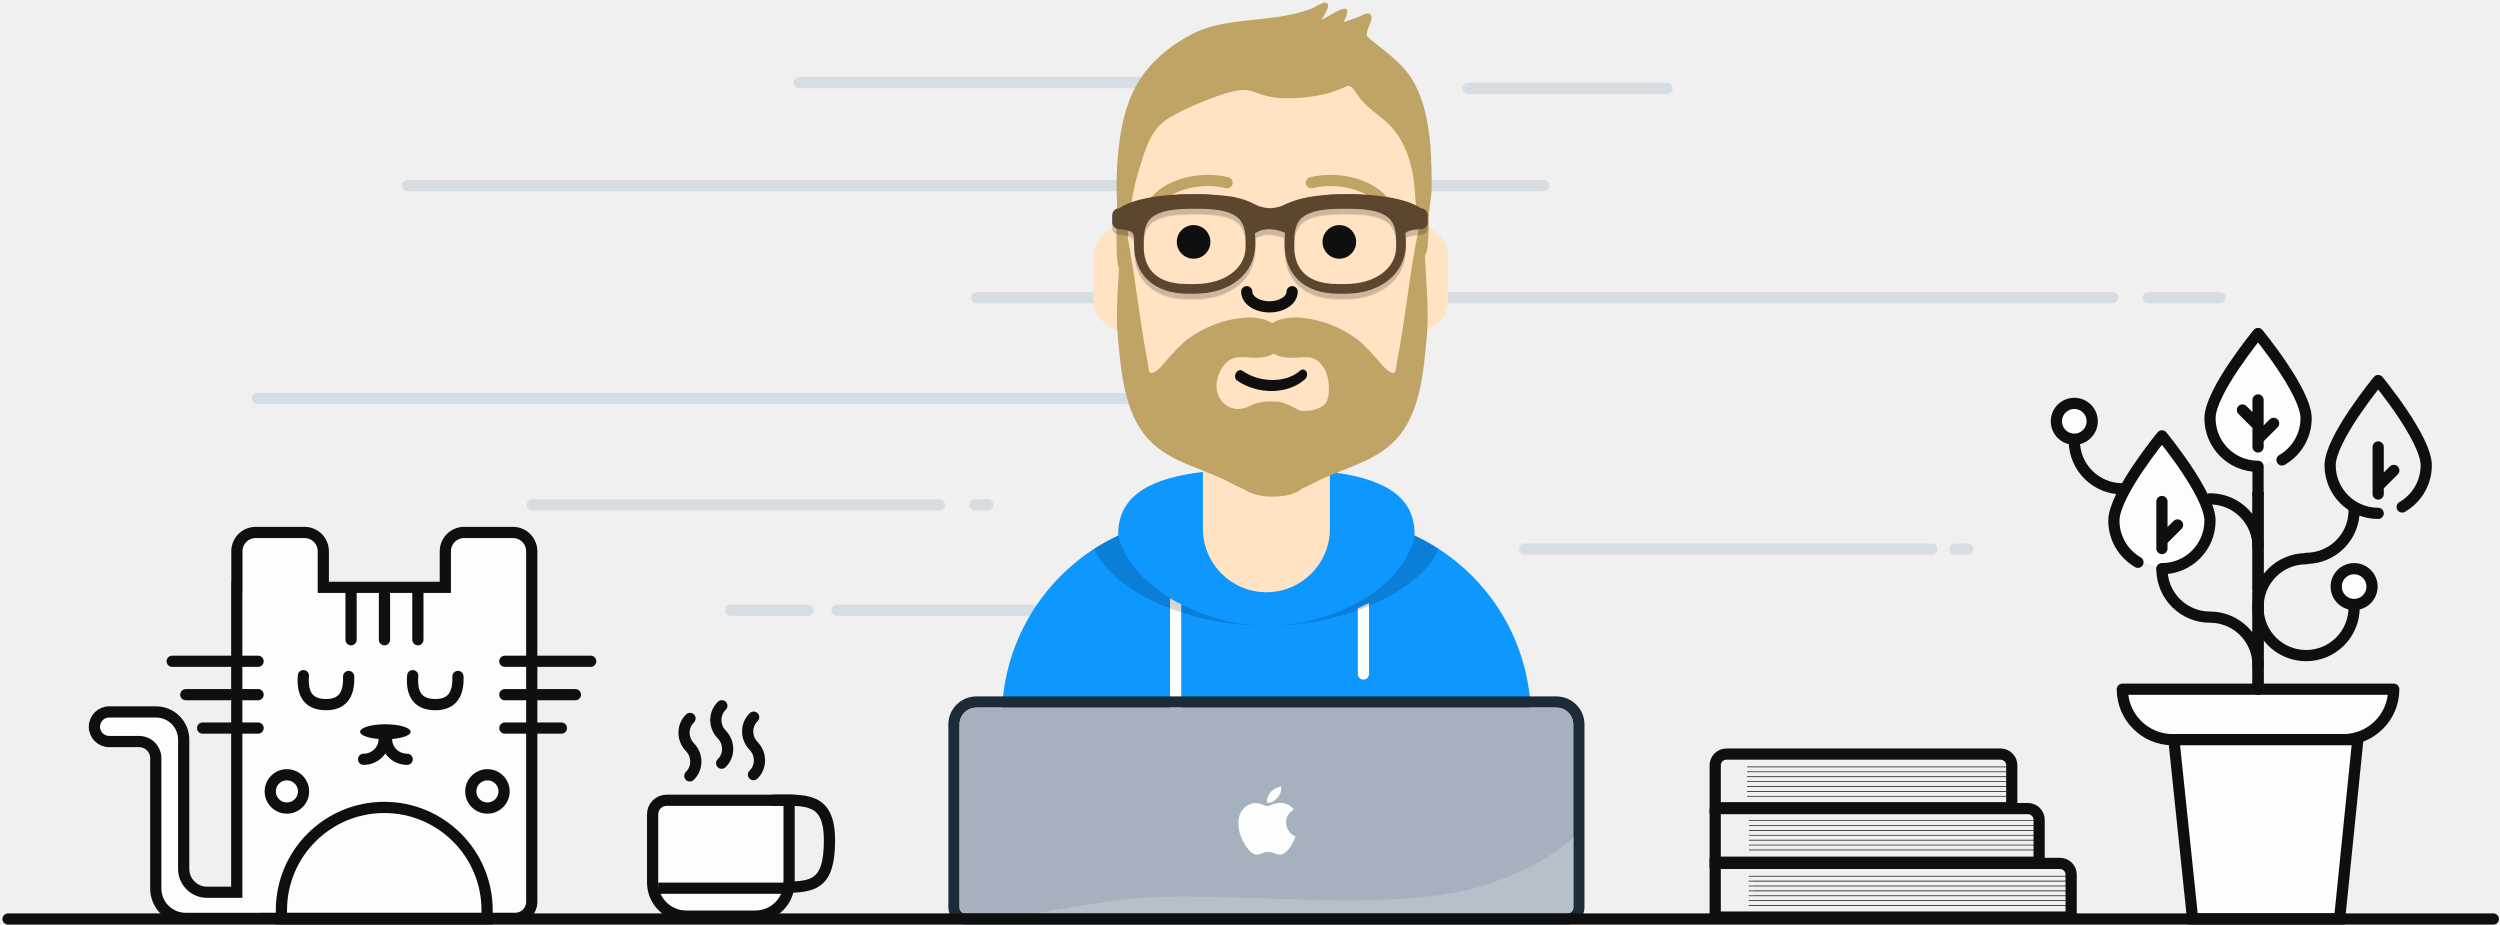
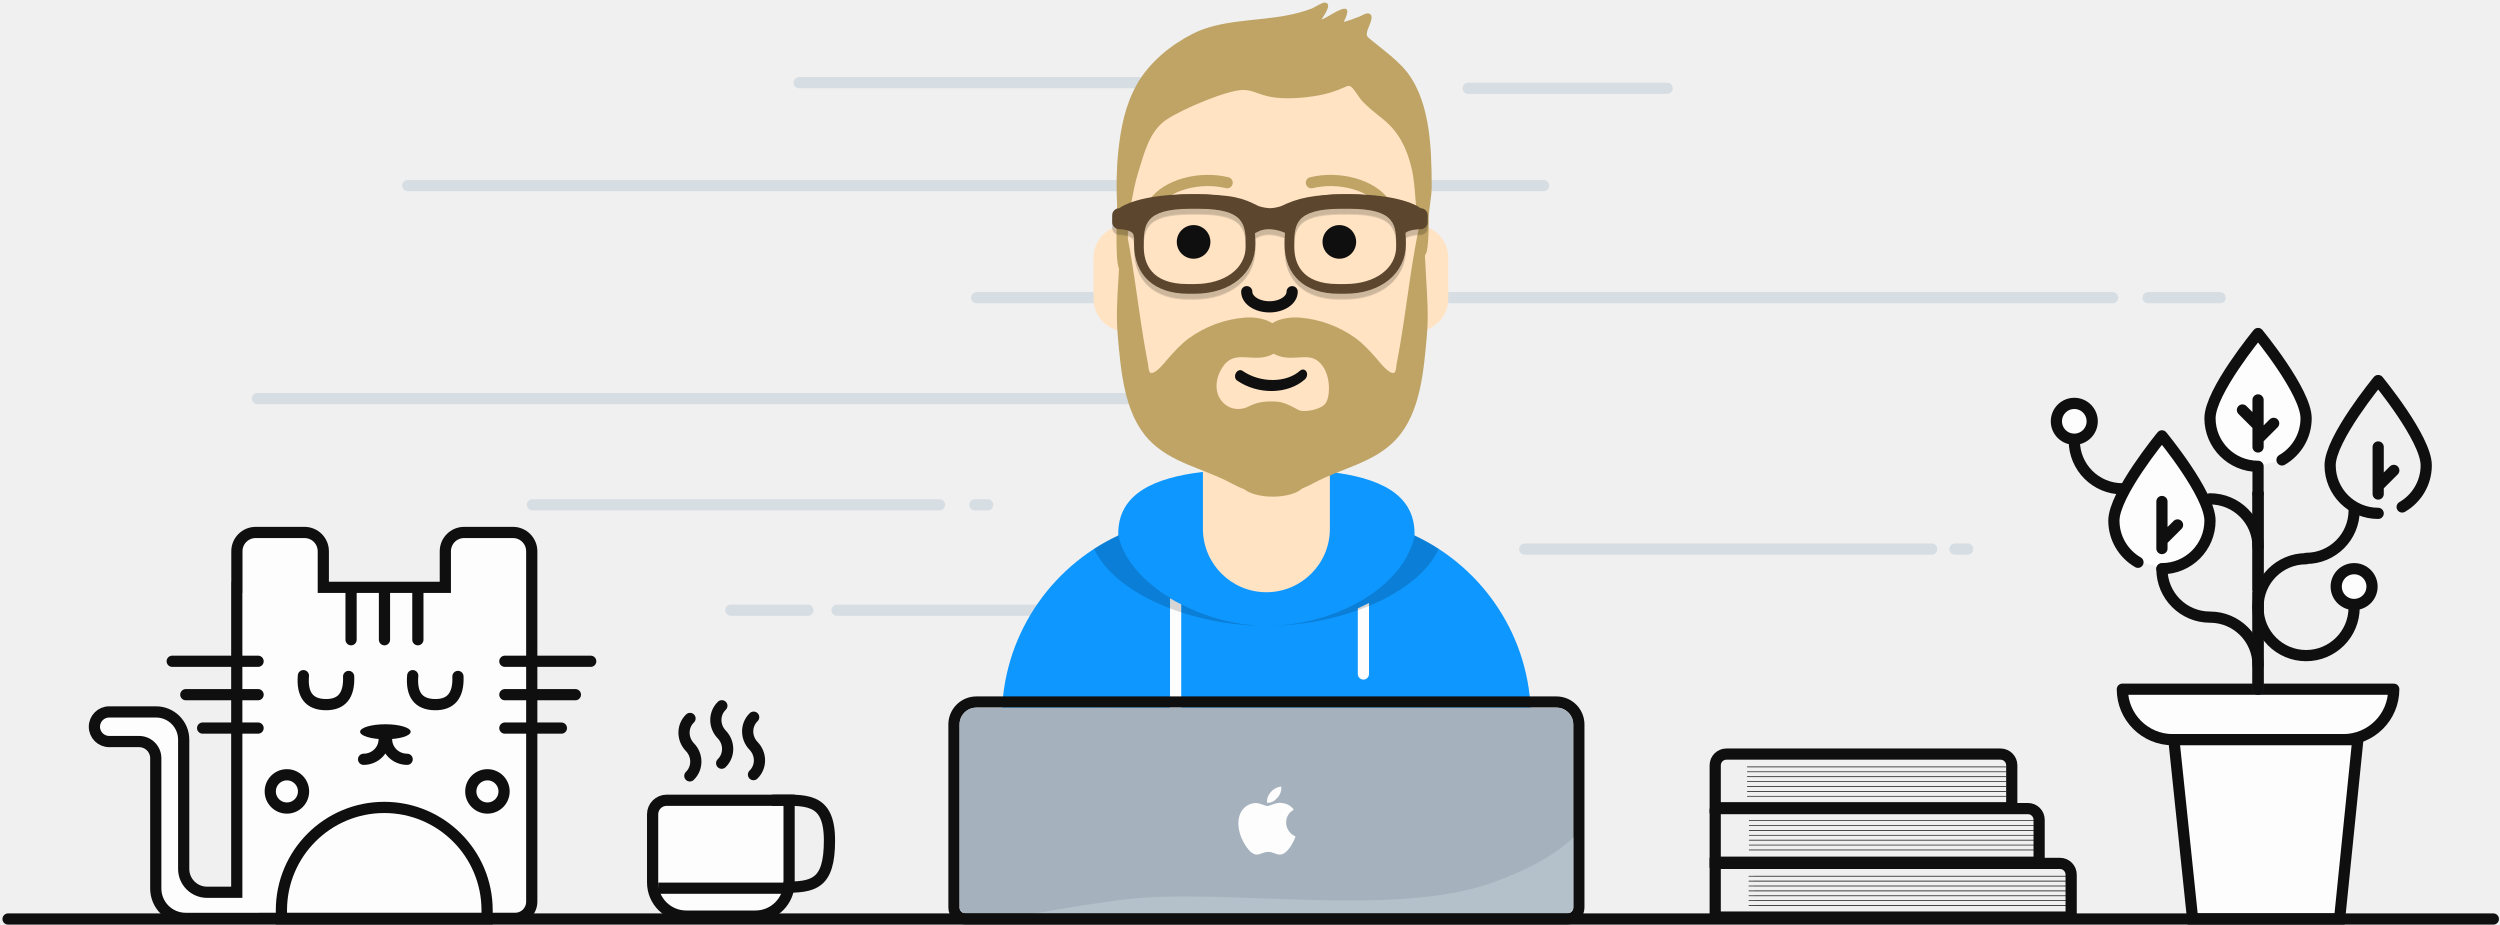
<svg xmlns="http://www.w3.org/2000/svg" xmlns:xlink="http://www.w3.org/1999/xlink" width="892" height="330" viewBox="0 0 892 330">
  <defs>
    <path d="M117.757 145.628V213H72.26v-69.2c-15.719-8.487-26.56-24.849-27.239-43.8h-.034c-6.456 0-11.689-5.233-11.689-11.69V73.69c0-6.457 5.233-11.69 11.69-11.69V51.89C44.987 23.233 68.22 0 96.877 0c28.659 0 51.89 23.232 51.89 51.89v10.124c6.188.301 11.112 5.413 11.112 11.675v14.622c0 6.273-4.941 11.392-11.145 11.677-.726 20.424-13.257 37.843-30.978 45.64z" id="a" />
    <path d="M72.323.07v20.277C72.323 32.858 82.464 43 94.975 43c12.51 0 22.653-10.142 22.653-22.653V.071c17.084 2.025 30.203 7.592 30.203 22.006 0 .222-.003.444-.009.664 24.539 11.474 41.54 36.381 41.54 65.258v69.42H.588v-69.42c0-28.877 17-53.784 41.54-65.258a23.59 23.59 0 0 1-.01-.664c0-14.414 13.119-19.98 30.204-22.006z" id="b" />
    <path d="M74.372 66.248c-1.924 2.173-7.718 3.01-9.316 2.173-2.954-1.545-5.75-3.201-8.998-3.088-3.248-.113-6.063.27-9.052 1.835-2.394 1.253-5.945 1.253-8.448-.92-4.04-3.507-3.362-9.083-.813-13.054 3.626-5.651 8.545-2.918 14.045-3.563 1.496-.175 2.998-.617 4.268-1.34 1.27.723 2.772 1.165 4.268 1.34 5.5.645 9.93-2.088 13.556 3.563 2.548 3.971 2.413 10.882.49 13.054zm34.2-65.957c-3.217 14.075-4.696 28.434-7.029 42.671a337.588 337.588 0 0 1-1.584 8.879c-.118.62-.235 2.923-.81 3.215-1.739.884-5.284-3.818-6.232-4.88-2.38-2.665-4.74-5.355-7.64-7.447a39.471 39.471 0 0 0-19.854-7.32c-2.987-.248-7.024.185-9.839 1.993-2.814-1.808-6.852-2.241-9.838-1.993a39.471 39.471 0 0 0-19.855 7.32c-2.9 2.092-5.26 4.782-7.64 7.447-.948 1.062-4.493 5.764-6.232 4.88-.574-.292-.691-2.595-.81-3.215a337.584 337.584 0 0 1-1.584-8.879C7.292 28.725 5.814 14.366 2.595.292 1.66.291.839 19.038.735 20.785.308 27.88-.188 34.816.446 41.917 1.54 54.167 2.681 69.525 11.451 78.88c7.924 8.452 19.43 10.219 29.354 15.554 1.277.687 2.972 1.535 4.8 2.23 1.925 1.563 5.744 2.628 10.143 2.628 4.614 0 8.59-1.172 10.411-2.862a43.018 43.018 0 0 0 4.205-1.996c9.923-5.336 21.43-7.102 29.354-15.554 8.77-9.354 9.91-24.713 11.004-36.962.635-7.1.138-14.037-.287-21.131C110.33 19.039 109.51.29 108.573.29z" id="d" />
    <filter x="-.9%" y="-2.8%" width="101.8%" height="111.1%" filterUnits="objectBoundingBox" id="e">
      <feOffset dy="2" in="SourceAlpha" result="shadowOffsetOuter1" />
      <feColorMatrix values="0 0 0 0 0 0 0 0 0 0 0 0 0 0 0 0 0 0 0.2 0" in="shadowOffsetOuter1" result="shadowMatrixOuter1" />
      <feMerge>
        <feMergeNode in="shadowMatrixOuter1" />
        <feMergeNode in="SourceGraphic" />
      </feMerge>
    </filter>
    <path d="M6.618.401H213.58a6 6 0 0 1 6 6v65.345a2 2 0 0 1-2 2H2.618a2 2 0 0 1-2-2V6.401a6 6 0 0 1 6-6z" id="f" />
  </defs>
  <g fill="none" fill-rule="evenodd">
    <g stroke-width="4">
      <g stroke="#D6DDE3" stroke-linecap="round">
        <path d="M189.98 180.119h145.213M91.844 142.215h386M348.474 106.215H753.77M523.844 31.5h71M285.135 29.5h195.987M766.45 106.215h25.689M347.844 180.119h4.56M298.656 217.715h145.212M260.77 217.715h27.478M544.02 195.908H689.23M697.52 195.908h4.56M145.474 66.215H550.77" />
      </g>
      <g stroke="#0F0F0F">
        <path d="M269.547 326.866h-24.693c-6.627 0-12-5.372-12-12v-24.333a5 5 0 0 1 5-5h43.693v29.333c0 6.628-5.373 12-12 12z" fill="#FDFDFD" />
        <path d="M275.45 285.535c11.785 0 20.506-1.436 20.506 14.356s-5.774 16.67-16.363 16.67M234.854 316.905h46.739" />
        <g stroke-linecap="round" stroke-linejoin="round">
          <path d="M257.487 272.309c2.838-2.741 2.853-7.33.034-10.249M257.556 251.812c-2.838 2.74-2.854 7.329-.035 10.248" />
        </g>
        <g stroke-linecap="round" stroke-linejoin="round">
          <path d="M246.132 276.835c2.838-2.74 2.854-7.329.035-10.248M246.201 256.339c-2.838 2.74-2.853 7.329-.034 10.248" />
        </g>
        <g stroke-linecap="round" stroke-linejoin="round">
          <path d="M268.84 276.386c2.839-2.741 2.855-7.33.035-10.249M268.91 255.889c-2.838 2.74-2.854 7.329-.035 10.248" />
        </g>
      </g>
    </g>
    <path d="M762.827 200.347c-5.135-2.962-8.592-8.51-8.592-14.864 0-9.469 17.145-30.242 17.145-30.242s17.146 20.773 17.146 30.242c0 9.47-7.676 17.146-17.146 17.146M814.225 164.099c5.135-2.962 8.592-8.51 8.592-14.863 0-9.47-17.145-30.243-17.145-30.243s-17.146 20.774-17.146 30.243c0 9.47 7.677 17.145 17.146 17.145" fill="#FDFDFD" />
    <path d="M854.088 245.913h-96.833c0 9.944 8.061 18.006 18.006 18.006h60.822c9.944 0 18.005-8.062 18.005-18.006z" stroke="#0F0F0F" stroke-width="4" fill="#FDFDFD" stroke-linecap="round" stroke-linejoin="round" />
    <path stroke="#0F0F0F" stroke-width="4" fill="#FDFDFD" d="M775.636 263.919l6.69 63.942h52.44l6.508-63.942z" />
    <path d="M805.672 245.913v-34.291M805.672 210.436v-34.291" stroke="#1D2B36" stroke-width="4" stroke-linecap="round" stroke-linejoin="round" />
    <path d="M805.672 237.34c0-9.469-7.676-17.146-17.146-17.146M822.818 199.352c-9.47 0-17.146 7.677-17.146 17.146M771.38 203.049c0 9.469 7.677 17.146 17.147 17.146M822.818 199.228c9.469 0 17.145-7.676 17.145-17.146M771.38 195.723v-16.788M771.38 192.866l5.567-5.566M848.536 176.264v-16.789M848.536 173.406l5.566-5.566M814.225 164.099c5.135-2.962 8.592-8.51 8.592-14.863 0-9.47-17.145-30.243-17.145-30.243s-17.146 20.774-17.146 30.243c0 9.47 7.677 17.145 17.146 17.145M805.672 166.381v9.763M805.672 159.475v-16.788M805.672 156.618l5.566-5.566M805.672 151.855l-5.566-5.566M805.672 195.13c0-9.468-7.676-17.145-17.146-17.145M740.11 157.26c0 9.47 7.676 17.146 17.145 17.146" stroke="#0F0F0F" stroke-width="4" stroke-linecap="round" stroke-linejoin="round" />
    <path d="M746.5 150.319a6.39 6.39 0 1 0-12.78 0 6.39 6.39 0 0 0 12.78 0zM846.342 209.295a6.39 6.39 0 1 0-12.781 0 6.39 6.39 0 0 0 12.78 0z" stroke="#0F0F0F" stroke-width="4" fill="#FDFDFD" stroke-linecap="round" stroke-linejoin="round" />
    <path d="M805.66 216.774c0 9.469 7.677 17.146 17.146 17.146M822.806 233.92c9.47 0 17.145-7.677 17.145-17.147" stroke="#0F0F0F" stroke-width="4" stroke-linecap="round" stroke-linejoin="round" />
    <g stroke="#0F0F0F">
      <g opacity=".15" stroke-linecap="square" stroke-width=".25">
        <path d="M626.018 314.377h113.469M626.018 316.123h113.469M626.018 317.87h113.469M626.018 319.616h113.469M626.018 321.363h113.469M626.018 323.11h113.469M626.018 312.63h113.469" />
      </g>
      <path d="M611.987 308.06v19.14h127v-15.14a4 4 0 0 0-4-4h-123z" stroke-width="4" />
      <g stroke-linecap="round" stroke-width=".25">
        <path d="M624.018 314.377h113.469M624.018 316.123h113.469M624.018 317.87h113.469M624.018 319.616h113.469M624.018 321.363h113.469M624.018 323.11h113.469M624.018 312.63h113.469" />
      </g>
      <path d="M611.987 288.501v19.141H727.56v-15.14a4 4 0 0 0-4-4H611.987z" stroke-width="4" />
      <g>
        <path d="M611.987 288.2h105.808v-15.14a4 4 0 0 0-4-4h-97.808a4 4 0 0 0-4 4v15.14z" stroke-width="4" />
        <g stroke-linecap="round" stroke-width=".25">
          <path d="M623.455 275.377h92.243M623.455 277.124h92.243M623.455 278.87h92.243M623.455 280.617h92.243M623.455 282.363h92.243M623.455 284.11h92.243M623.455 273.631h92.243" />
        </g>
      </g>
    </g>
    <g>
      <g transform="matrix(-1 0 0 1 211.52 187.979)">
        <path d="M127.042 21.583h-.044V8.711a6.708 6.708 0 0 0-6.708-6.709h-17.417a6.708 6.708 0 0 0-6.708 6.709v12.872h-43.54V8.711a6.708 6.708 0 0 0-6.708-6.709H28.5a6.708 6.708 0 0 0-6.708 6.709v125.056a5.917 5.917 0 0 0 5.916 5.917h89.444v.014h28.121c5.891 0 10.667-4.775 10.667-10.666V82.563a5.958 5.958 0 0 1 5.958-5.958h10.657a5.285 5.285 0 1 0 0-10.57h-16.7c-5.454 0-9.875 4.42-9.875 9.874v46.138a8.333 8.333 0 0 1-8.333 8.333h-10.605V21.583z" stroke="#0F0F0F" stroke-width="4" fill="#FDFDFD" />
        <path d="M37.722 139.868h73.39v-3.064c0-20.266-16.43-36.695-36.695-36.695-20.266 0-36.695 16.429-36.695 36.695v3.064z" stroke="#0F0F0F" stroke-width="4" />
        <g stroke="#0F0F0F" stroke-linecap="round" stroke-linejoin="round" stroke-width="4">
          <path d="M87.125 53.376c-.274 6.806 2.49 10.158 8.294 10.057 5.803-.101 8.418-3.547 7.845-10.338M48.125 53.376c-.274 6.806 2.49 10.158 8.294 10.057 5.803-.101 8.418-3.547 7.845-10.338" />
        </g>
        <g stroke="#0F0F0F" stroke-linecap="round" stroke-width="4">
          <path d="M62.422 22.575v17.703M74.34 22.575v17.703M86.26 22.575v17.703" />
        </g>
        <g stroke="#0F0F0F" stroke-linecap="round" stroke-width="4">
          <path d="M150.076 47.963h-30.64M145.22 59.882h-25.785M139.224 71.802h-19.789" />
        </g>
        <g stroke="#0F0F0F" stroke-linecap="round" stroke-width="4">
          <path d="M31.391 47.963H.751M31.391 59.882H6.22M31.391 71.802H11.215" />
        </g>
        <g transform="translate(64.25 69.833)">
          <ellipse fill="#0F0F0F" cx="9.771" cy="3.282" rx="9.018" ry="2.677" />
          <path d="M10.198 5.958c0 3.946 3.29 7.144 7.348 7.144M9.344 5.958c0 3.946-3.29 7.144-7.349 7.144" stroke="#0F0F0F" stroke-width="4" stroke-linecap="round" stroke-linejoin="round" />
        </g>
        <circle stroke="#0F0F0F" stroke-width="4" cx="109.153" cy="94.396" r="5.938" />
        <circle stroke="#0F0F0F" stroke-width="4" cx="37.604" cy="94.396" r="5.938" />
      </g>
    </g>
    <g>
      <g transform="translate(356.875 18.309)">
        <use fill="#FFE3C3" xlink:href="#a" />
        <g transform="translate(0 150)">
          <mask id="c" fill="#fff">
            <use xlink:href="#b" />
          </mask>
          <use fill="#0D97FF" xlink:href="#b" />
          <path d="M64.59 47.332v61.014a2 2 0 1 1-4 0V45.15a62.645 62.645 0 0 0 4 2.182zm67-.51v25.351a2 2 0 0 1-4 0V48.739a66.549 66.549 0 0 0 4-1.918z" fill="#FDFDFD" mask="url(#c)" />
          <path d="M94.98 55c-11.225 0-22.705-3.553-31.045-8.048-12.669-6.827-22.3-17.01-22.3-28.875 0-9.37 5.597-15.003 14.251-18.353C41.55 2.571 31.634 8.243 31.634 19.308 31.634 39.02 63.104 55 94.979 55zM134.072-.276c14.337 2.847 24.253 8.519 24.253 19.584 0 19.71-31.465 35.689-63.337 35.692 26.84-.004 53.335-16.533 53.335-36.923 0-9.37-5.597-15.003-14.25-18.353z" fill-opacity=".16" fill="#000" mask="url(#c)" />
          <path d="M154 85.965v68.23M37 85.965v68.23" stroke="#0A7ED6" stroke-width="4" stroke-linecap="round" />
        </g>
        <path d="M87.964 85.771c0 2.983 3.627 5.401 8.102 5.401 4.474 0 8.101-2.418 8.101-5.4" stroke="#0F0F0F" stroke-linecap="round" stroke-width="4" />
        <g transform="translate(63 62)" fill="#0F0F0F">
          <circle cx="6" cy="6" r="6" />
          <circle cx="58" cy="6" r="6" />
        </g>
        <g fill-rule="nonzero">
          <path d="M56.63 55.159c3.915-5.51 14.648-8.598 23.893-6.328a2 2 0 0 0 .954-3.884c-10.737-2.637-23.165.94-28.107 7.894a2 2 0 0 0 3.26 2.318z" fill="#BFA465" />
          <path d="M106.923 114c-4.74 4.252-14.024 4.483-20.497-.007-.75-.52-1.794-.17-2.33.784-.536.954-.361 2.15.39 2.67 7.517 5.215 18.266 4.947 24.25-.421.775-.695.997-1.936.496-2.772-.5-.835-1.535-.95-2.31-.254z" fill="#0F0F0F" />
          <path d="M135.37 55.159c-3.915-5.51-14.648-8.598-23.893-6.328a2 2 0 0 1-.954-3.884c10.737-2.637 23.165.94 28.108 7.894a2 2 0 0 1-3.26 2.318z" fill="#BFA465" />
        </g>
      </g>
      <use fill="#BFA465" xlink:href="#d" transform="translate(398.375 77.917)" />
      <path d="M500.4 23.836c-2.651-2.82-5.73-5.213-8.725-7.614-.66-.529-1.332-1.045-1.978-1.594-.147-.125-1.651-1.246-1.831-1.66-.433-.992-.182-.219-.123-1.404.076-1.498 3.011-5.729.82-6.7-.963-.426-2.681.71-3.606 1.085a55.605 55.605 0 0 1-5.506 1.9c.895-1.857 2.602-5.574-.606-4.579-2.5.775-4.83 2.768-7.341 3.705.83-1.418 4.154-5.811 1.151-6.057-.935-.076-3.654 1.748-4.66 2.137-3.014 1.166-6.093 1.92-9.257 2.513-10.76 2.018-23.342 1.443-33.297 6.541-7.675 3.93-15.253 10.029-19.686 17.794-4.273 7.485-5.872 15.677-6.766 24.254-.656 6.295-.71 12.801-.403 19.119.1 2.07-1.2 25.755 1.69 22.866 1.439-1.44 2.952-21.398 3.315-23.366.721-3.915 1.416-7.848 2.619-11.638 2.12-6.678 3.899-14.29 9.901-18.392 5.592-3.822 21.85-10.65 27.38-10.65 5.53 0 6.791 3.85 20.444 2.784 13.654-1.066 16.385-5.024 17.881-4.097 1.37.847 2.791 3.615 3.774 4.748 2.323 2.678 5.092 4.724 7.808 6.92 5.664 4.58 8.523 10.331 10.243 17.488 1.714 7.13 1 15.266 3.122 22.283.373 1.234-.793 7.437.585 9.649.085.136 1.376-.309 1.802-2.562.685-3.625.59-9.883.59-10.574 0-4.52 1.1-7.91 1.086-12.46-.054-13.832-.484-31.868-10.425-42.439z" fill="#BFA465" />
      <g filter="url(#e)" transform="translate(396.826 69.299)" fill="#5B462F" fill-rule="nonzero">
        <path d="M29.447 35.51H27.06c-12.063 0-19.264-6.638-19.264-17.755C7.795 8.771 9.369 0 28.175 0h2.546C49.526 0 51.1 8.771 51.1 17.755c0 10.453-8.903 17.755-21.653 17.755zM28.05 5.197c-16.79 0-16.79 5.925-16.79 13.425 0 6.124 2.7 13.424 15.565 13.424h2.623c10.71 0 18.188-5.52 18.188-13.424 0-7.5 0-13.425-16.79-13.425H28.05zM83.146 35.51h-2.389c-12.063 0-19.264-6.638-19.264-17.755C61.493 8.771 63.067 0 81.873 0h2.546c18.805 0 20.379 8.771 20.379 17.755 0 10.453-8.902 17.755-21.652 17.755zM81.747 5.197c-16.79 0-16.79 5.925-16.79 13.425 0 6.124 2.702 13.424 15.565 13.424h2.624c10.709 0 18.188-5.52 18.188-13.424 0-7.5 0-13.425-16.79-13.425h-2.797z" />
        <path d="M2.559 4.999C3.158 4.414 9.709 0 28.149 0c15.46 0 18.733 1.605 23.687 4.029l.363.179c.344.122 2.106.72 4.166.786 1.877-.08 3.482-.59 3.952-.753C65.97 1.491 71.507 0 84.445 0c18.44 0 24.99 4.414 25.589 4.999 1.415 0 2.559 1.117 2.559 2.5v2.498c0 1.383-1.144 2.5-2.559 2.5 0 0-5.977 0-5.977 2.5 0 2.499-1.7-3.617-1.7-5V7.563c-3.12-1.194-8.707-3.418-17.912-3.418-10.256 0-15.364 1.819-19.745 3.625l.049.118-.003 1.72-1.92 4.634-2.372-.938a11.289 11.289 0 0 0-1.303-.39c-1.766-.436-3.583-.569-5.19-.24a6.855 6.855 0 0 0-1.637.549l-2.289 1.118-2.29-4.47.102-1.988.07-.169c-3.779-1.76-7.263-3.569-19.769-3.569-9.205 0-14.79 2.223-17.912 3.417v2.435c0 1.383-2.56 7.499-2.56 5 0-2.5-5.117-2.5-5.117-2.5C1.146 12.497 0 11.38 0 9.997V7.498c0-1.382 1.146-2.5 2.559-2.5z" />
      </g>
    </g>
    <g>
      <g transform="translate(341.756 252.082)">
        <mask id="g" fill="#fff">
          <use xlink:href="#f" />
        </mask>
-         <path stroke="#1D2B36" stroke-width="4" d="M6.618-1.599H213.58a8 8 0 0 1 8 8v65.345a4 4 0 0 1-4 4H2.618a4 4 0 0 1-4-4V6.401a8 8 0 0 1 8-8z" />
+         <path stroke="#0F0F0F" stroke-width="4" d="M6.618-1.599H213.58a8 8 0 0 1 8 8v65.345a4 4 0 0 1-4 4H2.618a4 4 0 0 1-4-4V6.401a8 8 0 0 1 8-8z" />
        <path fill="#A5B2BD" mask="url(#g)" d="M-11.019-11.426h240v97h-240z" />
        <path d="M24.9 74.3c11.658-2.162 22.683-3.925 33.076-5.288 35.918-4.71 97.072 6.704 132.922-6.229 23.9-8.622 36.595-19.827 38.083-33.615L225.555 74.3H24.9z" fill="#B4C0CA" mask="url(#g)" />
      </g>
      <path d="M458.905 293.479c-.011-1.988.888-3.489 2.708-4.594-1.018-1.457-2.557-2.26-4.588-2.416-1.924-.152-4.026 1.121-4.795 1.121-.813 0-2.676-1.067-4.139-1.067-3.023.049-6.236 2.41-6.236 7.216 0 1.42.26 2.888.78 4.4.694 1.987 3.197 6.863 5.808 6.782 1.365-.032 2.33-.97 4.107-.97 1.723 0 2.616.97 4.139.97 2.633-.038 4.897-4.47 5.558-6.463-3.532-1.663-3.342-4.876-3.342-4.979zm-3.067-8.896c1.48-1.755 1.344-3.353 1.3-3.928-1.305.076-2.817.889-3.678 1.891-.948 1.073-1.506 2.4-1.387 3.895 1.414.109 2.703-.617 3.765-1.858z" fill="#FDFDFD" fill-rule="nonzero" />
    </g>
    <g stroke="#0F0F0F" stroke-linecap="round" stroke-linejoin="round" stroke-width="4">
      <path d="M805.672 245.913v-34.291M805.672 210.436v-34.291M762.827 200.622c-5.135-2.962-8.592-8.51-8.592-14.863 0-9.47 17.145-30.243 17.145-30.243s17.146 20.774 17.146 30.243c0 9.47-7.676 17.145-17.146 17.145M857.089 180.887c5.135-2.962 8.592-8.51 8.592-14.863 0-9.47-17.145-30.243-17.145-30.243s-17.146 20.774-17.146 30.243c0 9.47 7.676 17.146 17.146 17.146" />
    </g>
    <g stroke="#0F0F0F" stroke-linecap="round" stroke-width=".25">
      <path d="M624.127 294.531H726.36M624.127 296.278H726.36M624.127 298.024H726.36M624.127 299.77H726.36M624.127 301.517H726.36M624.127 303.264H726.36M624.127 292.785H726.36" />
    </g>
    <path d="M2.875 327.904h886.75" stroke="#0F0F0F" stroke-width="4" stroke-linecap="round" />
  </g>
</svg>
